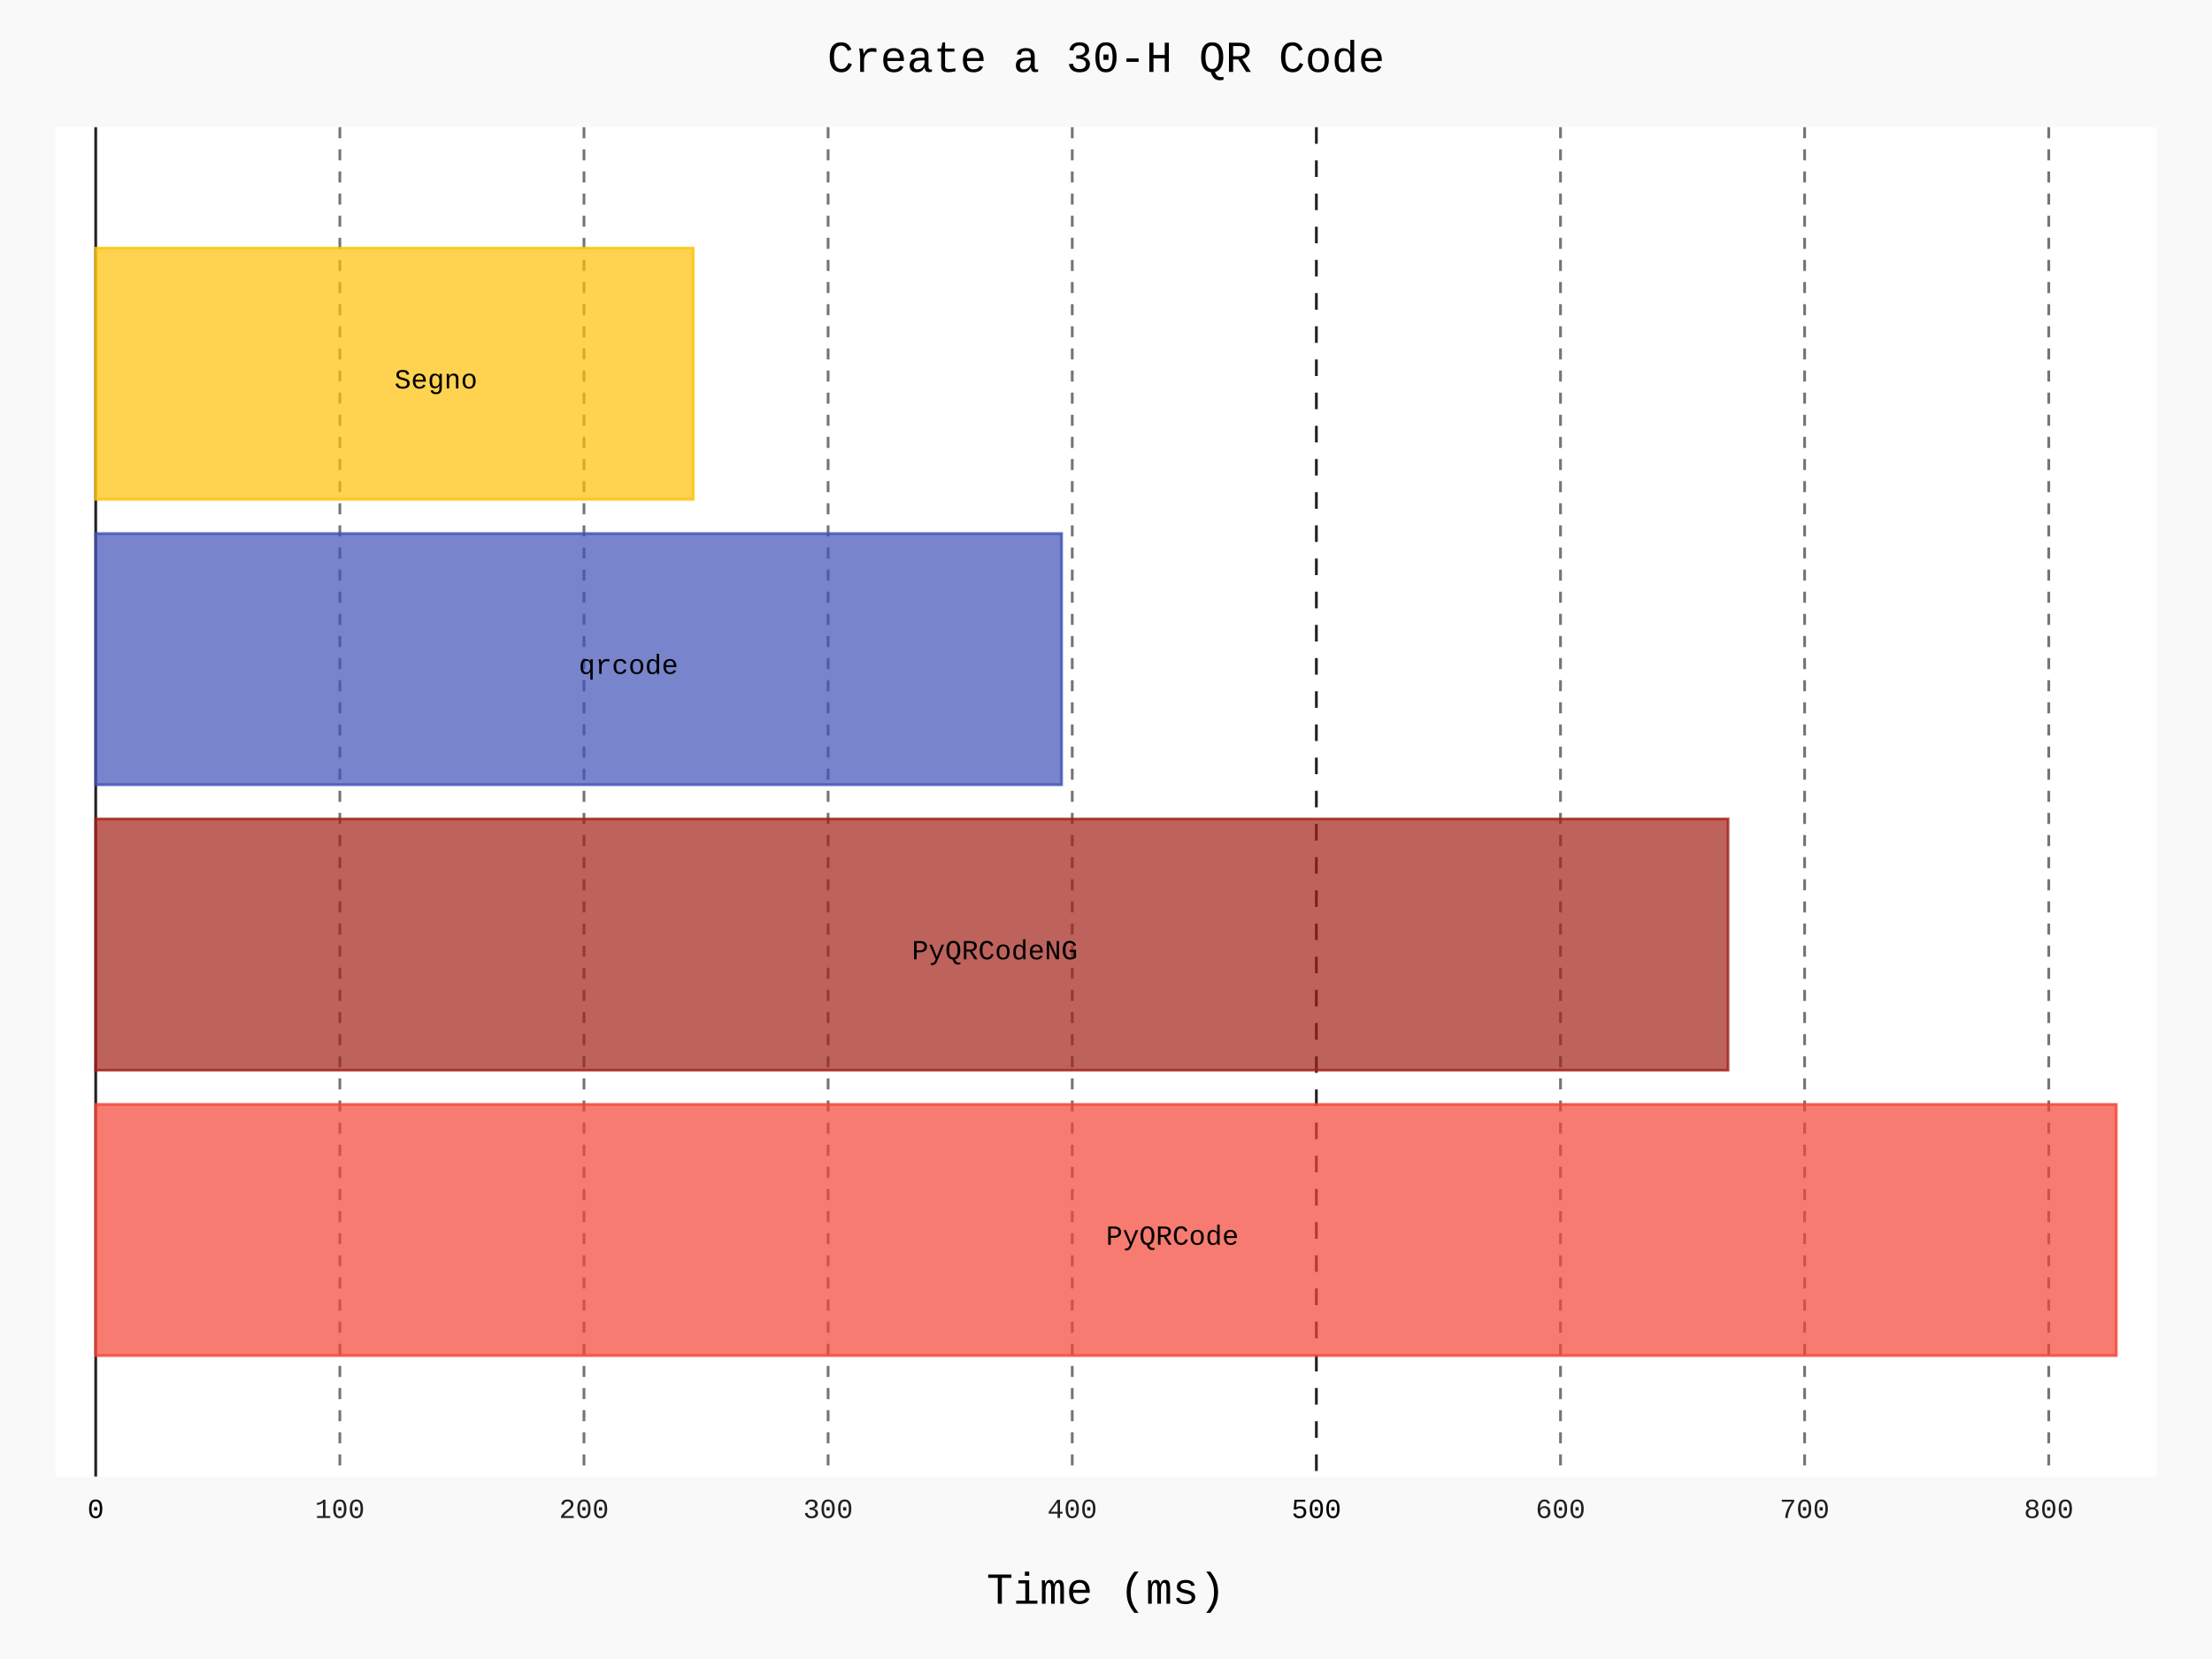
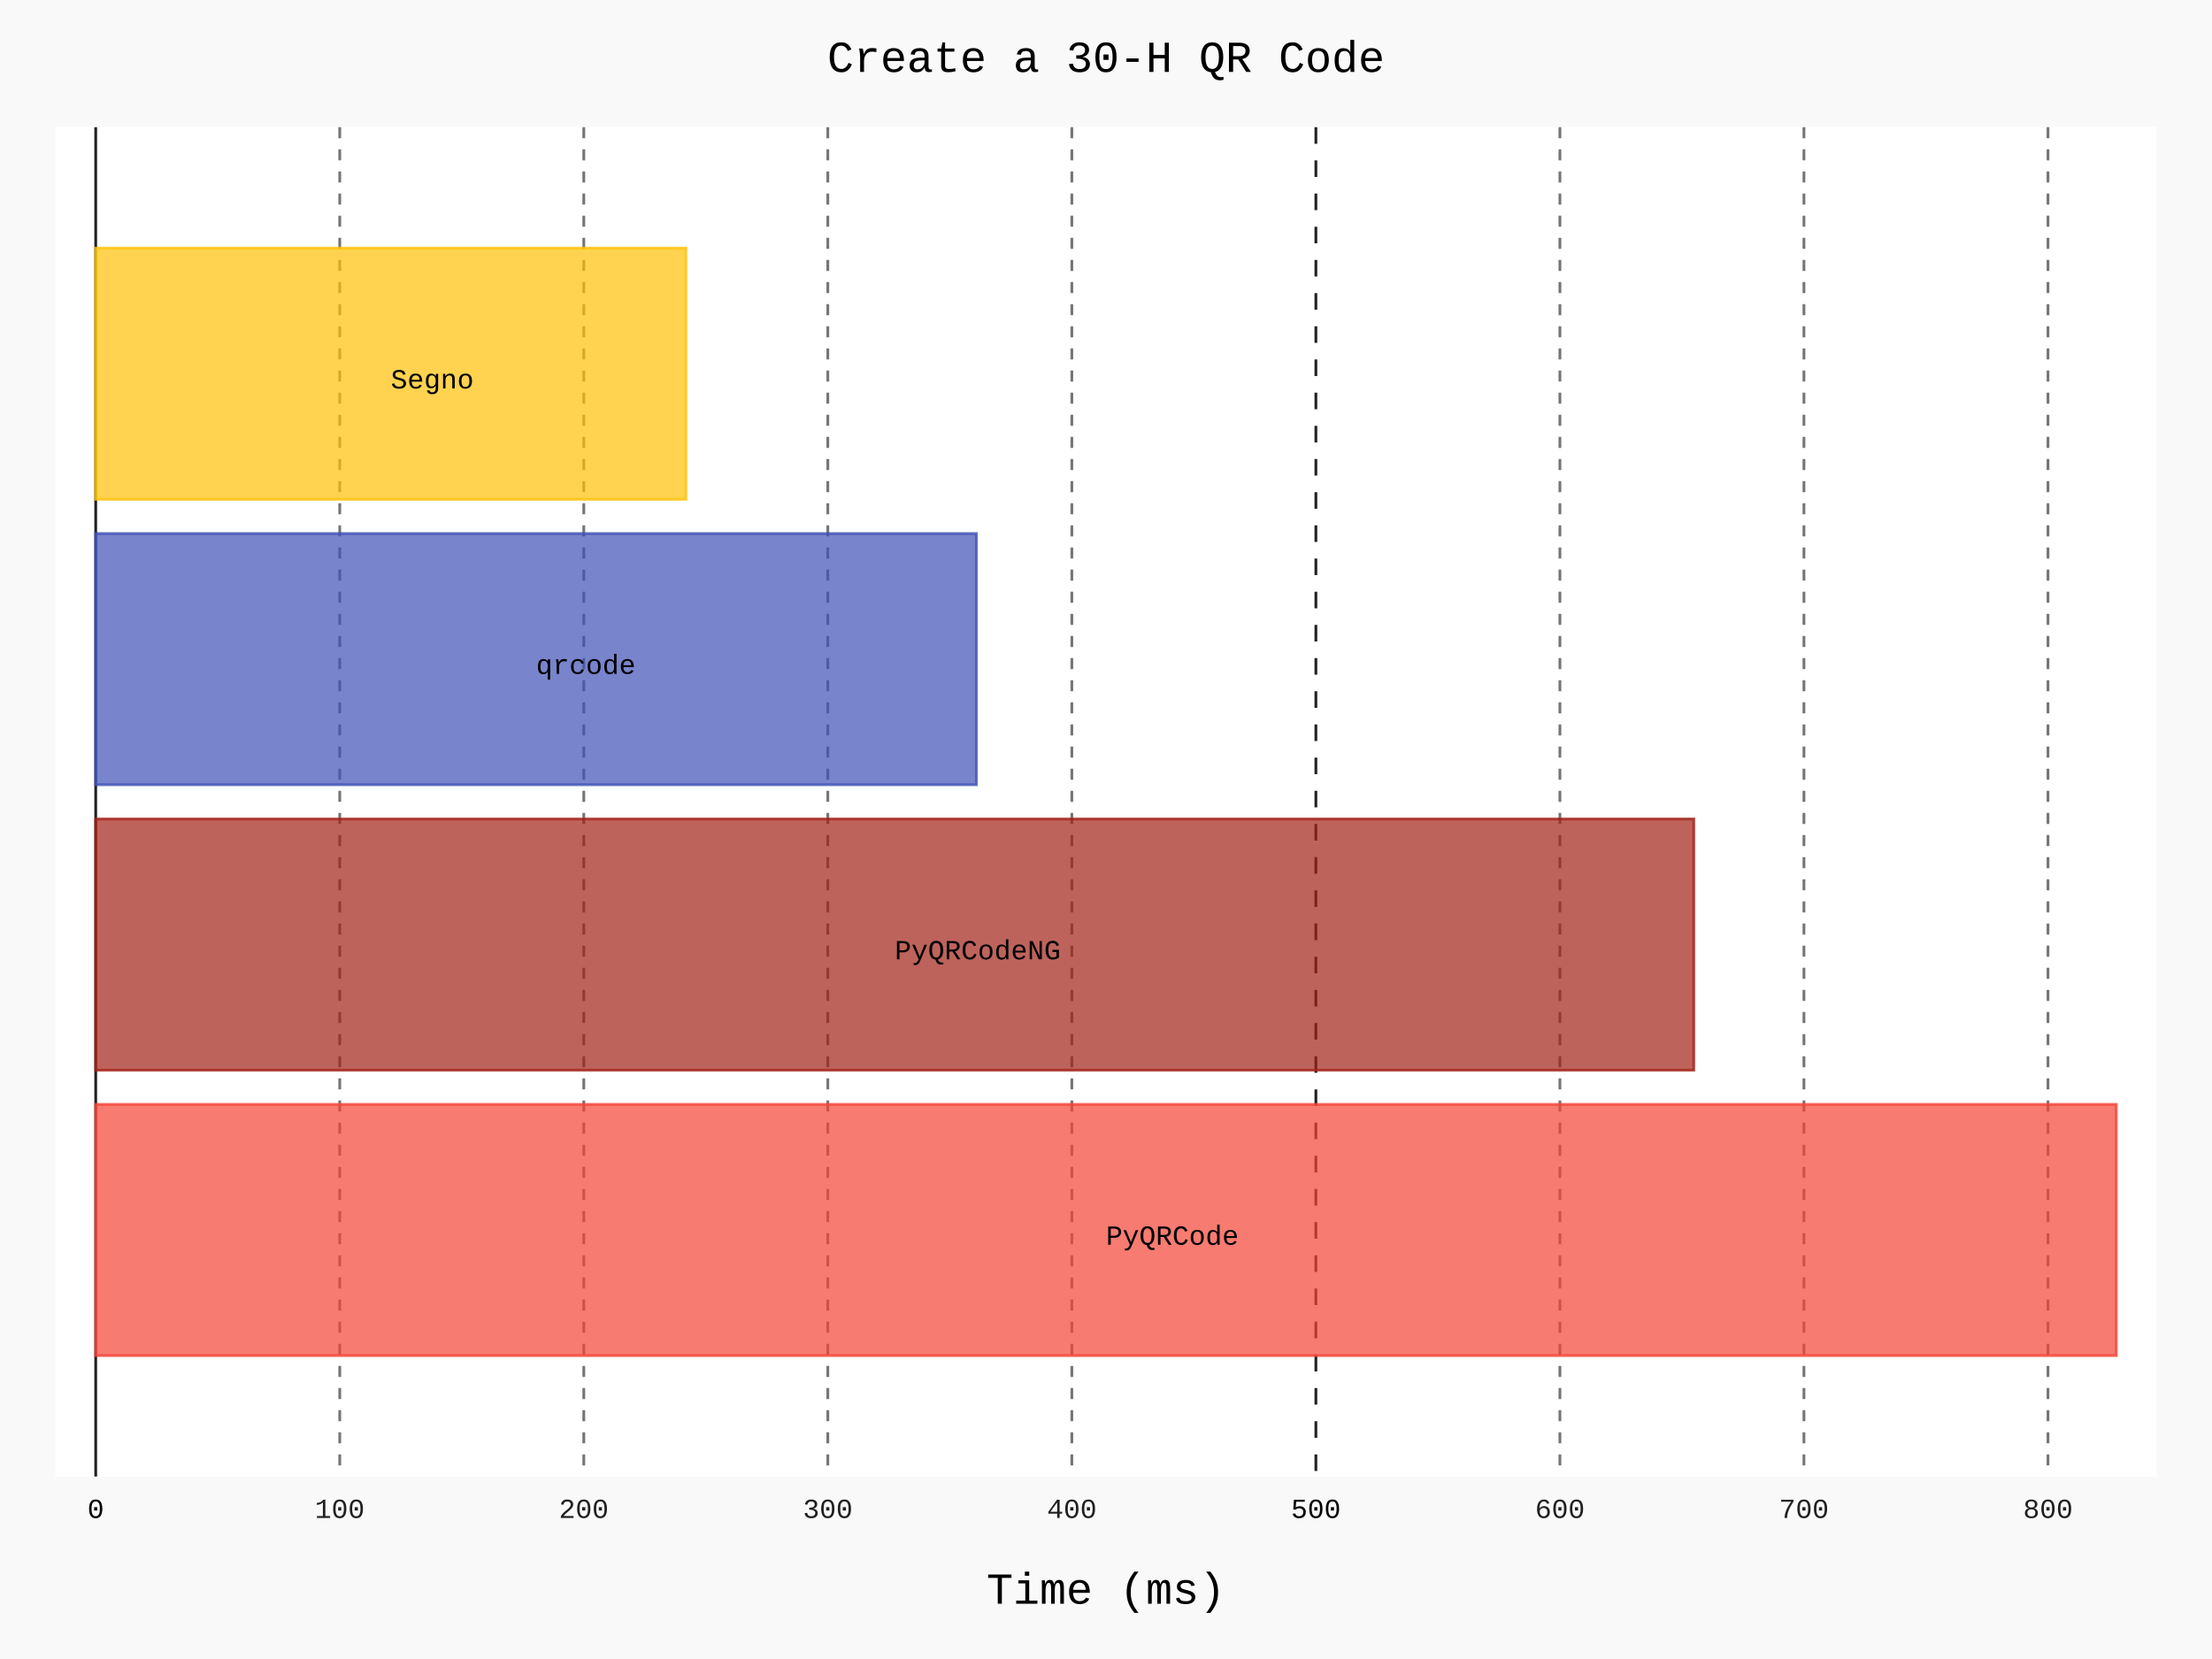
- <svg xmlns="http://www.w3.org/2000/svg" class="pygal-chart" id="chart-7ca04a63-02aa-46b1-9b6a-04e91a8550b1" viewBox="0 0 800 600">
+ <svg xmlns="http://www.w3.org/2000/svg" class="pygal-chart" id="chart-fa2bb6d2-06f2-4d65-8907-51d254129996" viewBox="0 0 800 600">
  <defs>
-     <style type="text/css">#chart-7ca04a63-02aa-46b1-9b6a-04e91a8550b1{-webkit-user-select:none;-webkit-font-smoothing:antialiased;font-family:Consolas,"Liberation Mono",Menlo,Courier,monospace}#chart-7ca04a63-02aa-46b1-9b6a-04e91a8550b1 .title{font-family:Consolas,"Liberation Mono",Menlo,Courier,monospace;font-size:16px}#chart-7ca04a63-02aa-46b1-9b6a-04e91a8550b1 .legends .legend text{font-family:Consolas,"Liberation Mono",Menlo,Courier,monospace;font-size:14px}#chart-7ca04a63-02aa-46b1-9b6a-04e91a8550b1 .axis text{font-family:Consolas,"Liberation Mono",Menlo,Courier,monospace;font-size:10px}#chart-7ca04a63-02aa-46b1-9b6a-04e91a8550b1 .axis text.major{font-family:Consolas,"Liberation Mono",Menlo,Courier,monospace;font-size:10px}#chart-7ca04a63-02aa-46b1-9b6a-04e91a8550b1 .text-overlay text.value{font-family:Consolas,"Liberation Mono",Menlo,Courier,monospace;font-size:16px}#chart-7ca04a63-02aa-46b1-9b6a-04e91a8550b1 .text-overlay text.label{font-family:Consolas,"Liberation Mono",Menlo,Courier,monospace;font-size:10px}#chart-7ca04a63-02aa-46b1-9b6a-04e91a8550b1 .tooltip{font-family:Consolas,"Liberation Mono",Menlo,Courier,monospace;font-size:14px}#chart-7ca04a63-02aa-46b1-9b6a-04e91a8550b1 text.no_data{font-family:Consolas,"Liberation Mono",Menlo,Courier,monospace;font-size:64px}
- #chart-7ca04a63-02aa-46b1-9b6a-04e91a8550b1{background-color:rgba(249,249,249,1)}#chart-7ca04a63-02aa-46b1-9b6a-04e91a8550b1 path,#chart-7ca04a63-02aa-46b1-9b6a-04e91a8550b1 line,#chart-7ca04a63-02aa-46b1-9b6a-04e91a8550b1 rect,#chart-7ca04a63-02aa-46b1-9b6a-04e91a8550b1 circle{-webkit-transition:150ms;-moz-transition:150ms;transition:150ms}#chart-7ca04a63-02aa-46b1-9b6a-04e91a8550b1 .graph &gt; .background{fill:rgba(249,249,249,1)}#chart-7ca04a63-02aa-46b1-9b6a-04e91a8550b1 .plot &gt; .background{fill:rgba(255,255,255,1)}#chart-7ca04a63-02aa-46b1-9b6a-04e91a8550b1 .graph{fill:rgba(0,0,0,.87)}#chart-7ca04a63-02aa-46b1-9b6a-04e91a8550b1 text.no_data{fill:rgba(0,0,0,1)}#chart-7ca04a63-02aa-46b1-9b6a-04e91a8550b1 .title{fill:rgba(0,0,0,1)}#chart-7ca04a63-02aa-46b1-9b6a-04e91a8550b1 .legends .legend text{fill:rgba(0,0,0,.87)}#chart-7ca04a63-02aa-46b1-9b6a-04e91a8550b1 .legends .legend:hover text{fill:rgba(0,0,0,1)}#chart-7ca04a63-02aa-46b1-9b6a-04e91a8550b1 .axis .line{stroke:rgba(0,0,0,1)}#chart-7ca04a63-02aa-46b1-9b6a-04e91a8550b1 .axis .guide.line{stroke:rgba(0,0,0,.54)}#chart-7ca04a63-02aa-46b1-9b6a-04e91a8550b1 .axis .major.line{stroke:rgba(0,0,0,.87)}#chart-7ca04a63-02aa-46b1-9b6a-04e91a8550b1 .axis text.major{fill:rgba(0,0,0,1)}#chart-7ca04a63-02aa-46b1-9b6a-04e91a8550b1 .axis.y .guides:hover .guide.line,#chart-7ca04a63-02aa-46b1-9b6a-04e91a8550b1 .line-graph .axis.x .guides:hover .guide.line,#chart-7ca04a63-02aa-46b1-9b6a-04e91a8550b1 .stackedline-graph .axis.x .guides:hover .guide.line,#chart-7ca04a63-02aa-46b1-9b6a-04e91a8550b1 .xy-graph .axis.x .guides:hover .guide.line{stroke:rgba(0,0,0,1)}#chart-7ca04a63-02aa-46b1-9b6a-04e91a8550b1 .axis .guides:hover text{fill:rgba(0,0,0,1)}#chart-7ca04a63-02aa-46b1-9b6a-04e91a8550b1 .reactive{fill-opacity:.7;stroke-opacity:.8}#chart-7ca04a63-02aa-46b1-9b6a-04e91a8550b1 .ci{stroke:rgba(0,0,0,.87)}#chart-7ca04a63-02aa-46b1-9b6a-04e91a8550b1 .reactive.active,#chart-7ca04a63-02aa-46b1-9b6a-04e91a8550b1 .active .reactive{fill-opacity:.8;stroke-opacity:.9;stroke-width:4}#chart-7ca04a63-02aa-46b1-9b6a-04e91a8550b1 .ci .reactive.active{stroke-width:1.5}#chart-7ca04a63-02aa-46b1-9b6a-04e91a8550b1 .series text{fill:rgba(0,0,0,1)}#chart-7ca04a63-02aa-46b1-9b6a-04e91a8550b1 .tooltip rect{fill:rgba(255,255,255,1);stroke:rgba(0,0,0,1);-webkit-transition:opacity 150ms;-moz-transition:opacity 150ms;transition:opacity 150ms}#chart-7ca04a63-02aa-46b1-9b6a-04e91a8550b1 .tooltip .label{fill:rgba(0,0,0,.87)}#chart-7ca04a63-02aa-46b1-9b6a-04e91a8550b1 .tooltip .label{fill:rgba(0,0,0,.87)}#chart-7ca04a63-02aa-46b1-9b6a-04e91a8550b1 .tooltip .legend{font-size:.8em;fill:rgba(0,0,0,.54)}#chart-7ca04a63-02aa-46b1-9b6a-04e91a8550b1 .tooltip .x_label{font-size:.6em;fill:rgba(0,0,0,1)}#chart-7ca04a63-02aa-46b1-9b6a-04e91a8550b1 .tooltip .xlink{font-size:.5em;text-decoration:underline}#chart-7ca04a63-02aa-46b1-9b6a-04e91a8550b1 .tooltip .value{font-size:1.5em}#chart-7ca04a63-02aa-46b1-9b6a-04e91a8550b1 .bound{font-size:.5em}#chart-7ca04a63-02aa-46b1-9b6a-04e91a8550b1 .max-value{font-size:.75em;fill:rgba(0,0,0,.54)}#chart-7ca04a63-02aa-46b1-9b6a-04e91a8550b1 .map-element{fill:rgba(255,255,255,1);stroke:rgba(0,0,0,.54) !important}#chart-7ca04a63-02aa-46b1-9b6a-04e91a8550b1 .map-element .reactive{fill-opacity:inherit;stroke-opacity:inherit}#chart-7ca04a63-02aa-46b1-9b6a-04e91a8550b1 .color-0,#chart-7ca04a63-02aa-46b1-9b6a-04e91a8550b1 .color-0 a:visited{stroke:#F44336;fill:#F44336}#chart-7ca04a63-02aa-46b1-9b6a-04e91a8550b1 .color-1,#chart-7ca04a63-02aa-46b1-9b6a-04e91a8550b1 .color-1 a:visited{stroke:#3F51B5;fill:#3F51B5}#chart-7ca04a63-02aa-46b1-9b6a-04e91a8550b1 .color-2,#chart-7ca04a63-02aa-46b1-9b6a-04e91a8550b1 .color-2 a:visited{stroke:#009688;fill:#009688}#chart-7ca04a63-02aa-46b1-9b6a-04e91a8550b1 .color-3,#chart-7ca04a63-02aa-46b1-9b6a-04e91a8550b1 .color-3 a:visited{stroke:#FFC107;fill:#FFC107}#chart-7ca04a63-02aa-46b1-9b6a-04e91a8550b1 .text-overlay .color-0 text{fill:black}#chart-7ca04a63-02aa-46b1-9b6a-04e91a8550b1 .text-overlay .color-1 text{fill:black}#chart-7ca04a63-02aa-46b1-9b6a-04e91a8550b1 .text-overlay .color-2 text{fill:black}#chart-7ca04a63-02aa-46b1-9b6a-04e91a8550b1 .text-overlay .color-3 text{fill:black}
- #chart-7ca04a63-02aa-46b1-9b6a-04e91a8550b1 text.no_data{text-anchor:middle}#chart-7ca04a63-02aa-46b1-9b6a-04e91a8550b1 .guide.line{fill:none}#chart-7ca04a63-02aa-46b1-9b6a-04e91a8550b1 .centered{text-anchor:middle}#chart-7ca04a63-02aa-46b1-9b6a-04e91a8550b1 .title{text-anchor:middle}#chart-7ca04a63-02aa-46b1-9b6a-04e91a8550b1 .legends .legend text{fill-opacity:1}#chart-7ca04a63-02aa-46b1-9b6a-04e91a8550b1 .axis.x text{text-anchor:middle}#chart-7ca04a63-02aa-46b1-9b6a-04e91a8550b1 .axis.x:not(.web) text[transform]{text-anchor:start}#chart-7ca04a63-02aa-46b1-9b6a-04e91a8550b1 .axis.x:not(.web) text[transform].backwards{text-anchor:end}#chart-7ca04a63-02aa-46b1-9b6a-04e91a8550b1 .axis.y text{text-anchor:end}#chart-7ca04a63-02aa-46b1-9b6a-04e91a8550b1 .axis.y text[transform].backwards{text-anchor:start}#chart-7ca04a63-02aa-46b1-9b6a-04e91a8550b1 .axis.y2 text{text-anchor:start}#chart-7ca04a63-02aa-46b1-9b6a-04e91a8550b1 .axis.y2 text[transform].backwards{text-anchor:end}#chart-7ca04a63-02aa-46b1-9b6a-04e91a8550b1 .axis .guide.line{stroke-dasharray:4,4}#chart-7ca04a63-02aa-46b1-9b6a-04e91a8550b1 .axis .major.guide.line{stroke-dasharray:6,6}#chart-7ca04a63-02aa-46b1-9b6a-04e91a8550b1 .horizontal .axis.y .guide.line,#chart-7ca04a63-02aa-46b1-9b6a-04e91a8550b1 .horizontal .axis.y2 .guide.line,#chart-7ca04a63-02aa-46b1-9b6a-04e91a8550b1 .vertical .axis.x .guide.line{opacity:0}#chart-7ca04a63-02aa-46b1-9b6a-04e91a8550b1 .horizontal .axis.always_show .guide.line,#chart-7ca04a63-02aa-46b1-9b6a-04e91a8550b1 .vertical .axis.always_show .guide.line{opacity:1 !important}#chart-7ca04a63-02aa-46b1-9b6a-04e91a8550b1 .axis.y .guides:hover .guide.line,#chart-7ca04a63-02aa-46b1-9b6a-04e91a8550b1 .axis.y2 .guides:hover .guide.line,#chart-7ca04a63-02aa-46b1-9b6a-04e91a8550b1 .axis.x .guides:hover .guide.line{opacity:1}#chart-7ca04a63-02aa-46b1-9b6a-04e91a8550b1 .axis .guides:hover text{opacity:1}#chart-7ca04a63-02aa-46b1-9b6a-04e91a8550b1 .nofill{fill:none}#chart-7ca04a63-02aa-46b1-9b6a-04e91a8550b1 .subtle-fill{fill-opacity:.2}#chart-7ca04a63-02aa-46b1-9b6a-04e91a8550b1 .dot{stroke-width:1px;fill-opacity:1}#chart-7ca04a63-02aa-46b1-9b6a-04e91a8550b1 .dot.active{stroke-width:5px}#chart-7ca04a63-02aa-46b1-9b6a-04e91a8550b1 .dot.negative{fill:transparent}#chart-7ca04a63-02aa-46b1-9b6a-04e91a8550b1 text,#chart-7ca04a63-02aa-46b1-9b6a-04e91a8550b1 tspan{stroke:none !important}#chart-7ca04a63-02aa-46b1-9b6a-04e91a8550b1 .series text.active{opacity:1}#chart-7ca04a63-02aa-46b1-9b6a-04e91a8550b1 .tooltip rect{fill-opacity:.95;stroke-width:.5}#chart-7ca04a63-02aa-46b1-9b6a-04e91a8550b1 .tooltip text{fill-opacity:1}#chart-7ca04a63-02aa-46b1-9b6a-04e91a8550b1 .showable{visibility:hidden}#chart-7ca04a63-02aa-46b1-9b6a-04e91a8550b1 .showable.shown{visibility:visible}#chart-7ca04a63-02aa-46b1-9b6a-04e91a8550b1 .gauge-background{fill:rgba(229,229,229,1);stroke:none}#chart-7ca04a63-02aa-46b1-9b6a-04e91a8550b1 .bg-lines{stroke:rgba(249,249,249,1);stroke-width:2px}</style>
+     <style type="text/css">#chart-fa2bb6d2-06f2-4d65-8907-51d254129996{-webkit-user-select:none;-webkit-font-smoothing:antialiased;font-family:Consolas,"Liberation Mono",Menlo,Courier,monospace}#chart-fa2bb6d2-06f2-4d65-8907-51d254129996 .title{font-family:Consolas,"Liberation Mono",Menlo,Courier,monospace;font-size:16px}#chart-fa2bb6d2-06f2-4d65-8907-51d254129996 .legends .legend text{font-family:Consolas,"Liberation Mono",Menlo,Courier,monospace;font-size:14px}#chart-fa2bb6d2-06f2-4d65-8907-51d254129996 .axis text{font-family:Consolas,"Liberation Mono",Menlo,Courier,monospace;font-size:10px}#chart-fa2bb6d2-06f2-4d65-8907-51d254129996 .axis text.major{font-family:Consolas,"Liberation Mono",Menlo,Courier,monospace;font-size:10px}#chart-fa2bb6d2-06f2-4d65-8907-51d254129996 .text-overlay text.value{font-family:Consolas,"Liberation Mono",Menlo,Courier,monospace;font-size:16px}#chart-fa2bb6d2-06f2-4d65-8907-51d254129996 .text-overlay text.label{font-family:Consolas,"Liberation Mono",Menlo,Courier,monospace;font-size:10px}#chart-fa2bb6d2-06f2-4d65-8907-51d254129996 .tooltip{font-family:Consolas,"Liberation Mono",Menlo,Courier,monospace;font-size:14px}#chart-fa2bb6d2-06f2-4d65-8907-51d254129996 text.no_data{font-family:Consolas,"Liberation Mono",Menlo,Courier,monospace;font-size:64px}
+ #chart-fa2bb6d2-06f2-4d65-8907-51d254129996{background-color:rgba(249,249,249,1)}#chart-fa2bb6d2-06f2-4d65-8907-51d254129996 path,#chart-fa2bb6d2-06f2-4d65-8907-51d254129996 line,#chart-fa2bb6d2-06f2-4d65-8907-51d254129996 rect,#chart-fa2bb6d2-06f2-4d65-8907-51d254129996 circle{-webkit-transition:150ms;-moz-transition:150ms;transition:150ms}#chart-fa2bb6d2-06f2-4d65-8907-51d254129996 .graph &gt; .background{fill:rgba(249,249,249,1)}#chart-fa2bb6d2-06f2-4d65-8907-51d254129996 .plot &gt; .background{fill:rgba(255,255,255,1)}#chart-fa2bb6d2-06f2-4d65-8907-51d254129996 .graph{fill:rgba(0,0,0,.87)}#chart-fa2bb6d2-06f2-4d65-8907-51d254129996 text.no_data{fill:rgba(0,0,0,1)}#chart-fa2bb6d2-06f2-4d65-8907-51d254129996 .title{fill:rgba(0,0,0,1)}#chart-fa2bb6d2-06f2-4d65-8907-51d254129996 .legends .legend text{fill:rgba(0,0,0,.87)}#chart-fa2bb6d2-06f2-4d65-8907-51d254129996 .legends .legend:hover text{fill:rgba(0,0,0,1)}#chart-fa2bb6d2-06f2-4d65-8907-51d254129996 .axis .line{stroke:rgba(0,0,0,1)}#chart-fa2bb6d2-06f2-4d65-8907-51d254129996 .axis .guide.line{stroke:rgba(0,0,0,.54)}#chart-fa2bb6d2-06f2-4d65-8907-51d254129996 .axis .major.line{stroke:rgba(0,0,0,.87)}#chart-fa2bb6d2-06f2-4d65-8907-51d254129996 .axis text.major{fill:rgba(0,0,0,1)}#chart-fa2bb6d2-06f2-4d65-8907-51d254129996 .axis.y .guides:hover .guide.line,#chart-fa2bb6d2-06f2-4d65-8907-51d254129996 .line-graph .axis.x .guides:hover .guide.line,#chart-fa2bb6d2-06f2-4d65-8907-51d254129996 .stackedline-graph .axis.x .guides:hover .guide.line,#chart-fa2bb6d2-06f2-4d65-8907-51d254129996 .xy-graph .axis.x .guides:hover .guide.line{stroke:rgba(0,0,0,1)}#chart-fa2bb6d2-06f2-4d65-8907-51d254129996 .axis .guides:hover text{fill:rgba(0,0,0,1)}#chart-fa2bb6d2-06f2-4d65-8907-51d254129996 .reactive{fill-opacity:.7;stroke-opacity:.8}#chart-fa2bb6d2-06f2-4d65-8907-51d254129996 .ci{stroke:rgba(0,0,0,.87)}#chart-fa2bb6d2-06f2-4d65-8907-51d254129996 .reactive.active,#chart-fa2bb6d2-06f2-4d65-8907-51d254129996 .active .reactive{fill-opacity:.8;stroke-opacity:.9;stroke-width:4}#chart-fa2bb6d2-06f2-4d65-8907-51d254129996 .ci .reactive.active{stroke-width:1.5}#chart-fa2bb6d2-06f2-4d65-8907-51d254129996 .series text{fill:rgba(0,0,0,1)}#chart-fa2bb6d2-06f2-4d65-8907-51d254129996 .tooltip rect{fill:rgba(255,255,255,1);stroke:rgba(0,0,0,1);-webkit-transition:opacity 150ms;-moz-transition:opacity 150ms;transition:opacity 150ms}#chart-fa2bb6d2-06f2-4d65-8907-51d254129996 .tooltip .label{fill:rgba(0,0,0,.87)}#chart-fa2bb6d2-06f2-4d65-8907-51d254129996 .tooltip .label{fill:rgba(0,0,0,.87)}#chart-fa2bb6d2-06f2-4d65-8907-51d254129996 .tooltip .legend{font-size:.8em;fill:rgba(0,0,0,.54)}#chart-fa2bb6d2-06f2-4d65-8907-51d254129996 .tooltip .x_label{font-size:.6em;fill:rgba(0,0,0,1)}#chart-fa2bb6d2-06f2-4d65-8907-51d254129996 .tooltip .xlink{font-size:.5em;text-decoration:underline}#chart-fa2bb6d2-06f2-4d65-8907-51d254129996 .tooltip .value{font-size:1.5em}#chart-fa2bb6d2-06f2-4d65-8907-51d254129996 .bound{font-size:.5em}#chart-fa2bb6d2-06f2-4d65-8907-51d254129996 .max-value{font-size:.75em;fill:rgba(0,0,0,.54)}#chart-fa2bb6d2-06f2-4d65-8907-51d254129996 .map-element{fill:rgba(255,255,255,1);stroke:rgba(0,0,0,.54) !important}#chart-fa2bb6d2-06f2-4d65-8907-51d254129996 .map-element .reactive{fill-opacity:inherit;stroke-opacity:inherit}#chart-fa2bb6d2-06f2-4d65-8907-51d254129996 .color-0,#chart-fa2bb6d2-06f2-4d65-8907-51d254129996 .color-0 a:visited{stroke:#F44336;fill:#F44336}#chart-fa2bb6d2-06f2-4d65-8907-51d254129996 .color-1,#chart-fa2bb6d2-06f2-4d65-8907-51d254129996 .color-1 a:visited{stroke:#3F51B5;fill:#3F51B5}#chart-fa2bb6d2-06f2-4d65-8907-51d254129996 .color-2,#chart-fa2bb6d2-06f2-4d65-8907-51d254129996 .color-2 a:visited{stroke:#009688;fill:#009688}#chart-fa2bb6d2-06f2-4d65-8907-51d254129996 .color-3,#chart-fa2bb6d2-06f2-4d65-8907-51d254129996 .color-3 a:visited{stroke:#FFC107;fill:#FFC107}#chart-fa2bb6d2-06f2-4d65-8907-51d254129996 .text-overlay .color-0 text{fill:black}#chart-fa2bb6d2-06f2-4d65-8907-51d254129996 .text-overlay .color-1 text{fill:black}#chart-fa2bb6d2-06f2-4d65-8907-51d254129996 .text-overlay .color-2 text{fill:black}#chart-fa2bb6d2-06f2-4d65-8907-51d254129996 .text-overlay .color-3 text{fill:black}
+ #chart-fa2bb6d2-06f2-4d65-8907-51d254129996 text.no_data{text-anchor:middle}#chart-fa2bb6d2-06f2-4d65-8907-51d254129996 .guide.line{fill:none}#chart-fa2bb6d2-06f2-4d65-8907-51d254129996 .centered{text-anchor:middle}#chart-fa2bb6d2-06f2-4d65-8907-51d254129996 .title{text-anchor:middle}#chart-fa2bb6d2-06f2-4d65-8907-51d254129996 .legends .legend text{fill-opacity:1}#chart-fa2bb6d2-06f2-4d65-8907-51d254129996 .axis.x text{text-anchor:middle}#chart-fa2bb6d2-06f2-4d65-8907-51d254129996 .axis.x:not(.web) text[transform]{text-anchor:start}#chart-fa2bb6d2-06f2-4d65-8907-51d254129996 .axis.x:not(.web) text[transform].backwards{text-anchor:end}#chart-fa2bb6d2-06f2-4d65-8907-51d254129996 .axis.y text{text-anchor:end}#chart-fa2bb6d2-06f2-4d65-8907-51d254129996 .axis.y text[transform].backwards{text-anchor:start}#chart-fa2bb6d2-06f2-4d65-8907-51d254129996 .axis.y2 text{text-anchor:start}#chart-fa2bb6d2-06f2-4d65-8907-51d254129996 .axis.y2 text[transform].backwards{text-anchor:end}#chart-fa2bb6d2-06f2-4d65-8907-51d254129996 .axis .guide.line{stroke-dasharray:4,4}#chart-fa2bb6d2-06f2-4d65-8907-51d254129996 .axis .major.guide.line{stroke-dasharray:6,6}#chart-fa2bb6d2-06f2-4d65-8907-51d254129996 .horizontal .axis.y .guide.line,#chart-fa2bb6d2-06f2-4d65-8907-51d254129996 .horizontal .axis.y2 .guide.line,#chart-fa2bb6d2-06f2-4d65-8907-51d254129996 .vertical .axis.x .guide.line{opacity:0}#chart-fa2bb6d2-06f2-4d65-8907-51d254129996 .horizontal .axis.always_show .guide.line,#chart-fa2bb6d2-06f2-4d65-8907-51d254129996 .vertical .axis.always_show .guide.line{opacity:1 !important}#chart-fa2bb6d2-06f2-4d65-8907-51d254129996 .axis.y .guides:hover .guide.line,#chart-fa2bb6d2-06f2-4d65-8907-51d254129996 .axis.y2 .guides:hover .guide.line,#chart-fa2bb6d2-06f2-4d65-8907-51d254129996 .axis.x .guides:hover .guide.line{opacity:1}#chart-fa2bb6d2-06f2-4d65-8907-51d254129996 .axis .guides:hover text{opacity:1}#chart-fa2bb6d2-06f2-4d65-8907-51d254129996 .nofill{fill:none}#chart-fa2bb6d2-06f2-4d65-8907-51d254129996 .subtle-fill{fill-opacity:.2}#chart-fa2bb6d2-06f2-4d65-8907-51d254129996 .dot{stroke-width:1px;fill-opacity:1}#chart-fa2bb6d2-06f2-4d65-8907-51d254129996 .dot.active{stroke-width:5px}#chart-fa2bb6d2-06f2-4d65-8907-51d254129996 .dot.negative{fill:transparent}#chart-fa2bb6d2-06f2-4d65-8907-51d254129996 text,#chart-fa2bb6d2-06f2-4d65-8907-51d254129996 tspan{stroke:none !important}#chart-fa2bb6d2-06f2-4d65-8907-51d254129996 .series text.active{opacity:1}#chart-fa2bb6d2-06f2-4d65-8907-51d254129996 .tooltip rect{fill-opacity:.95;stroke-width:.5}#chart-fa2bb6d2-06f2-4d65-8907-51d254129996 .tooltip text{fill-opacity:1}#chart-fa2bb6d2-06f2-4d65-8907-51d254129996 .showable{visibility:hidden}#chart-fa2bb6d2-06f2-4d65-8907-51d254129996 .showable.shown{visibility:visible}#chart-fa2bb6d2-06f2-4d65-8907-51d254129996 .gauge-background{fill:rgba(229,229,229,1);stroke:none}#chart-fa2bb6d2-06f2-4d65-8907-51d254129996 .bg-lines{stroke:rgba(249,249,249,1);stroke-width:2px}</style>
  </defs>
  <g class="graph horizontalbar-graph horizontal">
    <rect class="background" height="600" width="800" x="0" y="0" />
    <g class="plot" transform="translate(20, 46)">
      <rect class="background" height="488" width="760" x="0" y="0" />
      <g class="axis x always_show">
        <g class="guides">
          <path class="axis major line" d="M14.615 0 v488" />
          <text class="major" x="14.615" y="503.0">0</text>
        </g>
        <g class="guides">
-           <path class="guide line" d="M102.909 0 v488" />
-           <text class="" x="102.909" y="503.0">100</text>
+           <path class="guide line" d="M102.874 0 v488" />
+           <text class="" x="102.874" y="503.0">100</text>
        </g>
        <g class="guides">
-           <path class="guide line" d="M191.202 0 v488" />
-           <text class="" x="191.202" y="503.0">200</text>
+           <path class="guide line" d="M191.132 0 v488" />
+           <text class="" x="191.132" y="503.0">200</text>
        </g>
        <g class="guides">
-           <path class="guide line" d="M279.496 0 v488" />
-           <text class="" x="279.496" y="503.0">300</text>
+           <path class="guide line" d="M279.39 0 v488" />
+           <text class="" x="279.39" y="503.0">300</text>
        </g>
        <g class="guides">
-           <path class="guide line" d="M367.789 0 v488" />
-           <text class="" x="367.789" y="503.0">400</text>
+           <path class="guide line" d="M367.648 0 v488" />
+           <text class="" x="367.648" y="503.0">400</text>
        </g>
        <g class="guides">
-           <path class="major guide line" d="M456.082 0 v488" />
-           <text class="major" x="456.082" y="503.0">500</text>
+           <path class="major guide line" d="M455.906 0 v488" />
+           <text class="major" x="455.906" y="503.0">500</text>
        </g>
        <g class="guides">
-           <path class="guide line" d="M544.376 0 v488" />
-           <text class="" x="544.376" y="503.0">600</text>
+           <path class="guide line" d="M544.165 0 v488" />
+           <text class="" x="544.165" y="503.0">600</text>
        </g>
        <g class="guides">
-           <path class="guide line" d="M632.669 0 v488" />
-           <text class="" x="632.669" y="503.0">700</text>
+           <path class="guide line" d="M632.423 0 v488" />
+           <text class="" x="632.423" y="503.0">700</text>
        </g>
        <g class="guides">
-           <path class="guide line" d="M720.963 0 v488" />
-           <text class="" x="720.963" y="503.0">800</text>
+           <path class="guide line" d="M720.681 0 v488" />
+           <text class="" x="720.681" y="503.0">800</text>
        </g>
      </g>
      <g class="series serie-3 color-3">
        <g class="bars">
          <g class="bar" style="fill: #F44336; stroke: #F44336">
            <rect class="rect reactive tooltip-trigger" height="90.843" rx="0" ry="0" width="730.769" x="14.615" y="353.425" />
          </g>
        </g>
      </g>
      <g class="series serie-2 color-2">
        <g class="bars">
          <g class="bar" style="fill: #A22118; stroke: #A22118">
-             <rect class="rect reactive tooltip-trigger" height="90.843" rx="0" ry="0" width="590.356" x="14.615" y="250.194" />
+             <rect class="rect reactive tooltip-trigger" height="90.843" rx="0" ry="0" width="577.968" x="14.615" y="250.194" />
          </g>
        </g>
      </g>
      <g class="series serie-1 color-1">
        <g class="bars">
          <g class="bar" style="fill: #3F51B5; stroke: #3F51B5">
-             <rect class="rect reactive tooltip-trigger" height="90.843" rx="0" ry="0" width="349.324" x="14.615" y="146.963" />
+             <rect class="rect reactive tooltip-trigger" height="90.843" rx="0" ry="0" width="318.524" x="14.615" y="146.963" />
          </g>
        </g>
      </g>
      <g class="series serie-0 color-0">
        <g class="bars">
          <g class="bar" style="fill: #FFC107; stroke: #FFC107">
-             <rect class="rect reactive tooltip-trigger" height="90.843" rx="0" ry="0" width="216.089" x="14.615" y="43.732" />
+             <rect class="rect reactive tooltip-trigger" height="90.843" rx="0" ry="0" width="213.444" x="14.615" y="43.732" />
          </g>
        </g>
      </g>
    </g>
    <g class="titles">
      <text class="title plot_title" x="400.0" y="26">Create a 30-H QR Code</text>
      <text class="title" x="400.0" y="580">Time (ms)</text>
    </g>
    <g class="plot overlay" transform="translate(20, 46)">
      <g class="series serie-3 color-3" />
      <g class="series serie-2 color-2" />
      <g class="series serie-1 color-1" />
      <g class="series serie-0 color-0" />
    </g>
    <g class="plot text-overlay" transform="translate(20, 46)">
      <g class="series serie-3 color-3">
        <text class="label" x="380.0" y="404.179">PyQRCode</text>
      </g>
      <g class="series serie-2 color-2">
-         <text class="label" x="309.793" y="300.949">PyQRCodeNG</text>
+         <text class="label" x="303.599" y="300.949">PyQRCodeNG</text>
      </g>
      <g class="series serie-1 color-1">
-         <text class="label" x="189.277" y="197.718">qrcode</text>
+         <text class="label" x="173.877" y="197.718">qrcode</text>
      </g>
      <g class="series serie-0 color-0">
-         <text class="label" x="122.66" y="94.487">Segno</text>
+         <text class="label" x="121.337" y="94.487">Segno</text>
      </g>
    </g>
    <g class="plot tooltip-overlay" transform="translate(20, 46)">
      <g class="tooltip" style="opacity: 0" transform="translate(0 0)">
        <rect class="tooltip-box" height="0" rx="0" ry="0" width="0" />
        <g class="text" />
      </g>
    </g>
  </g>
</svg>
